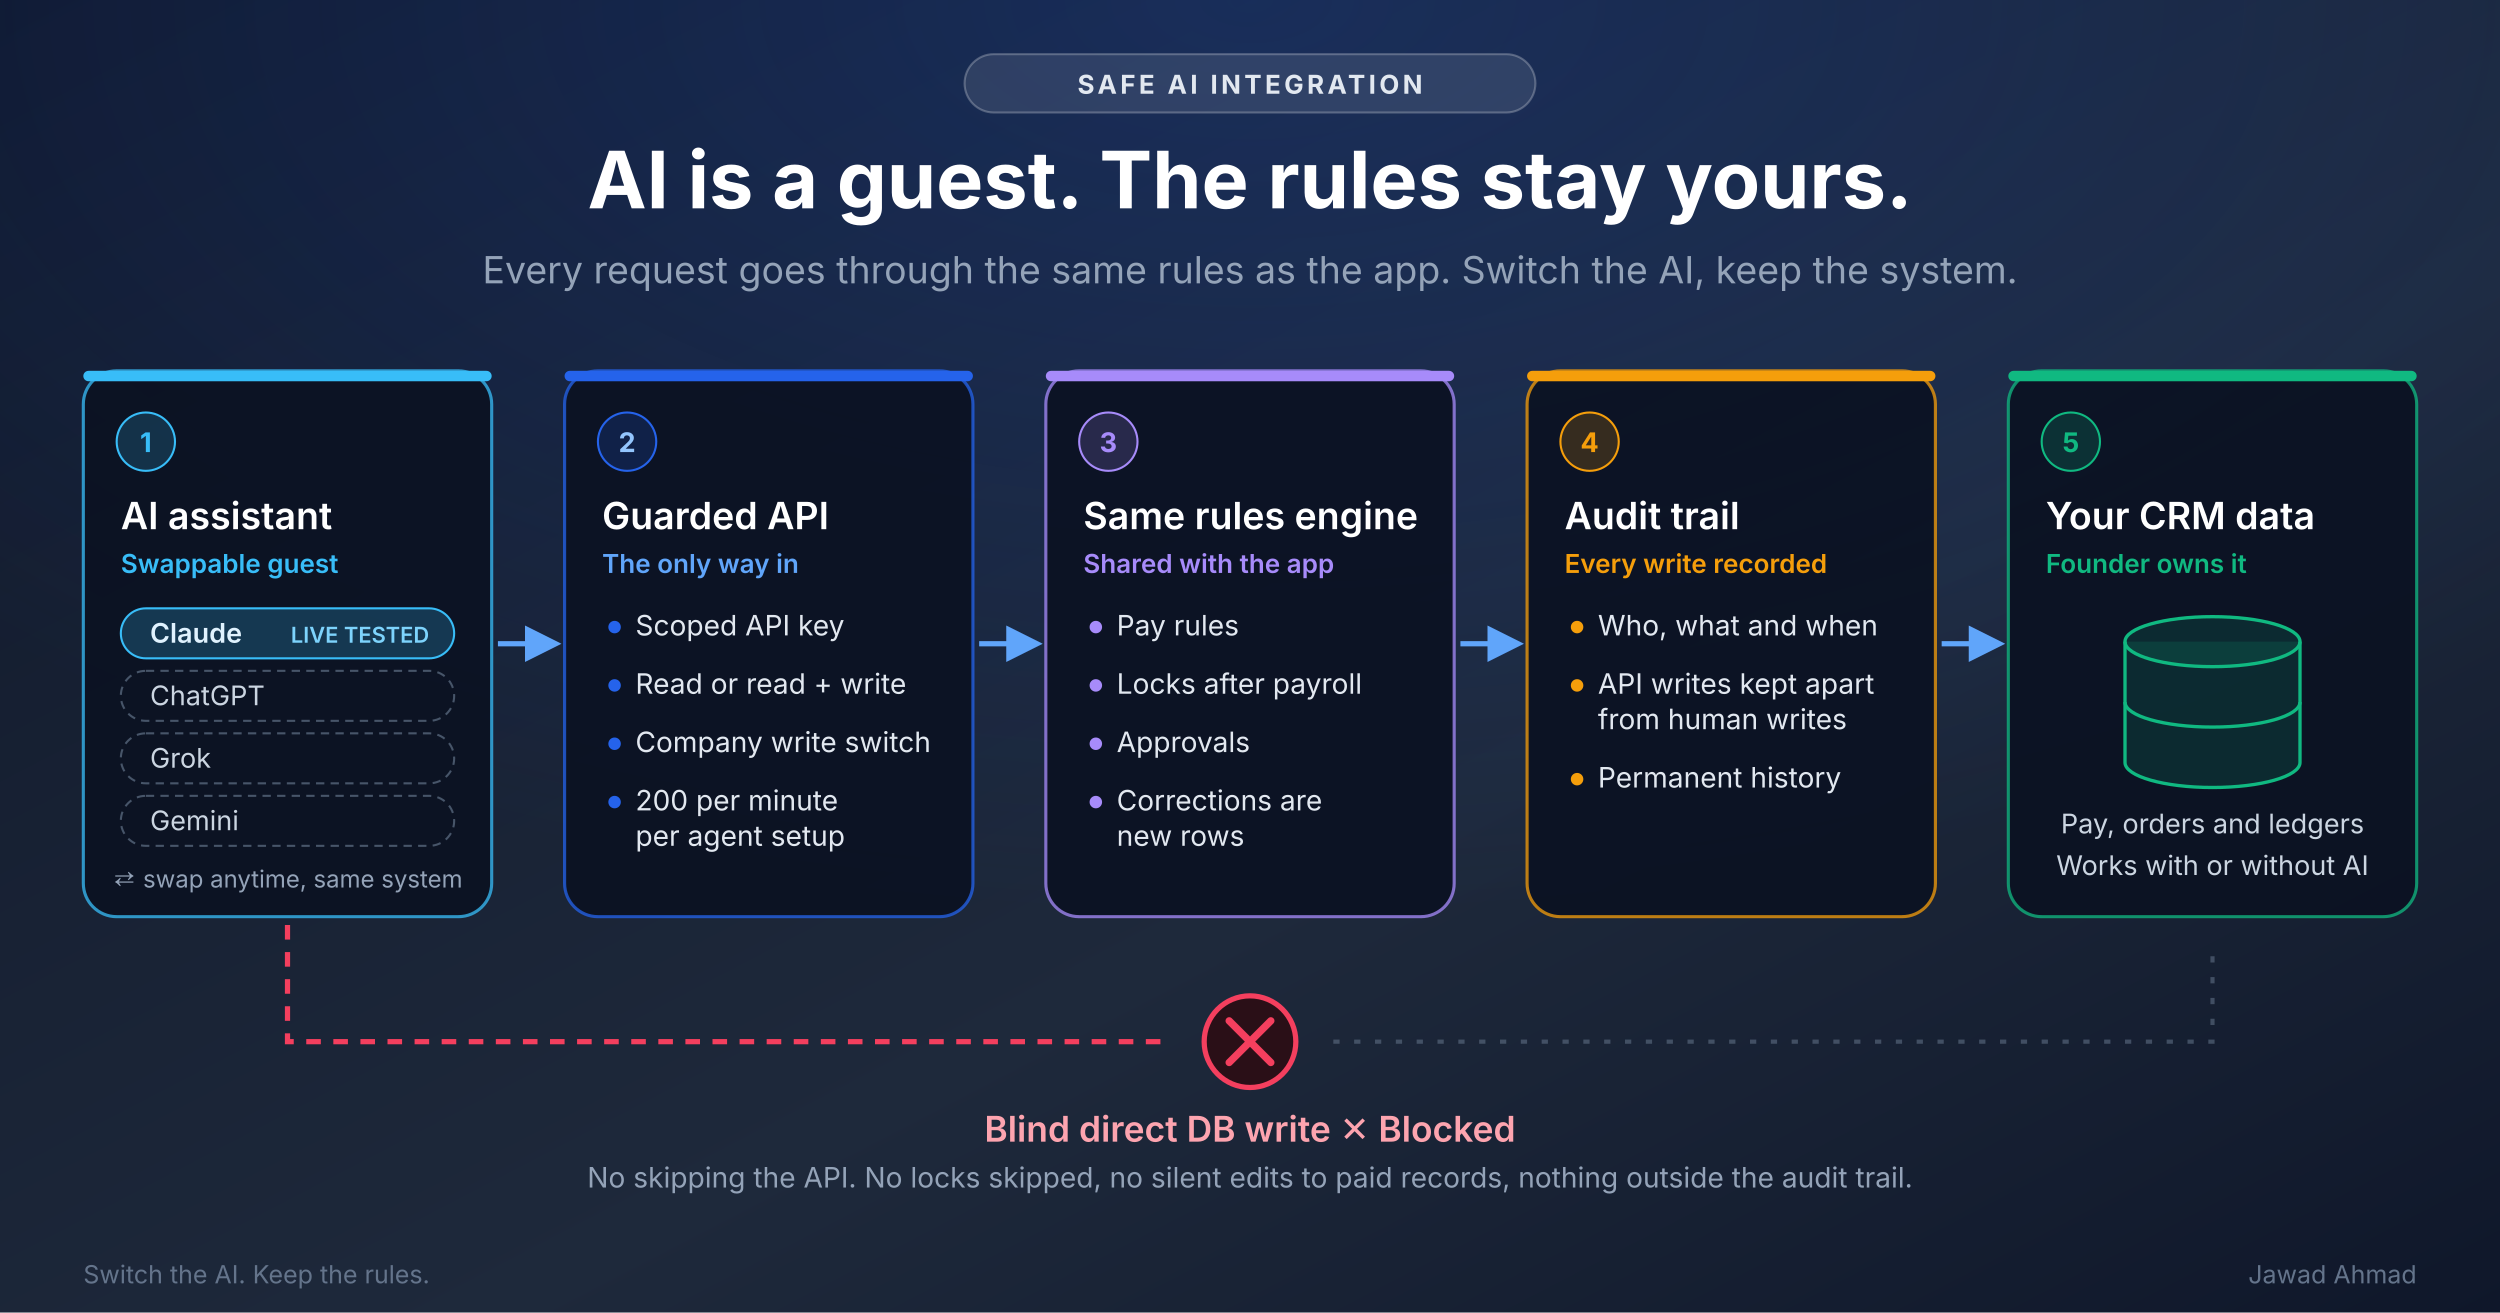
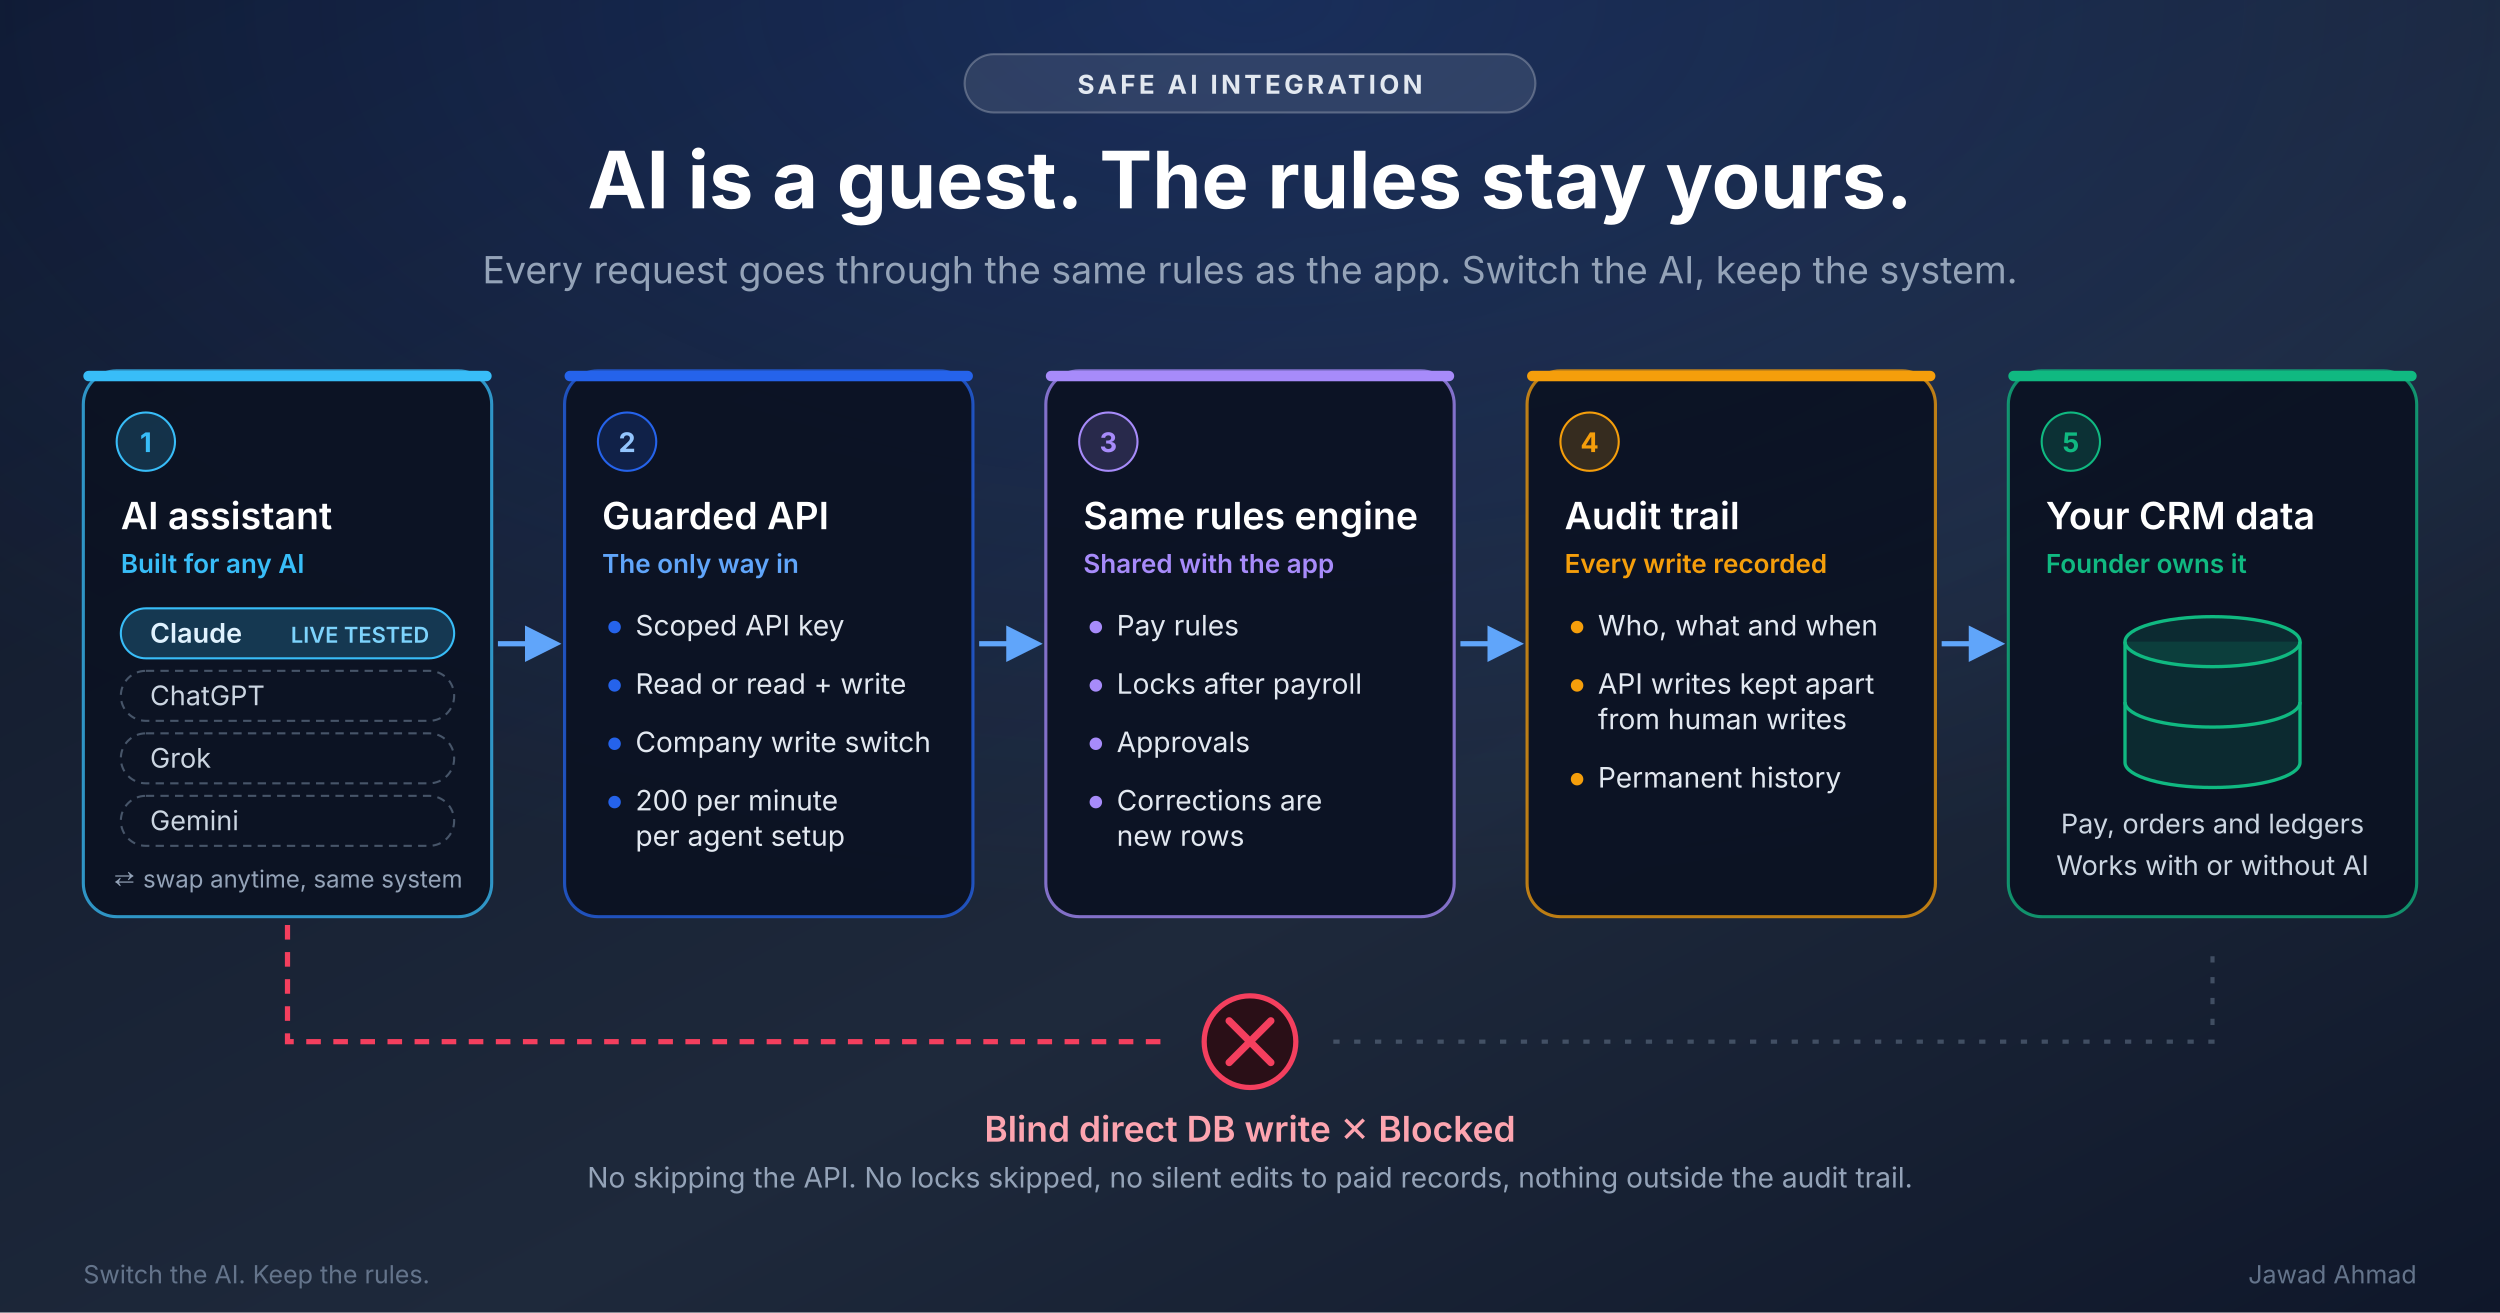
<svg xmlns="http://www.w3.org/2000/svg" viewBox="0 0 1200 630" width="1200" height="630" role="img" aria-labelledby="t d">
  <defs>
    <linearGradient id="bg" x1="0" y1="0" x2="1" y2="1">
      <stop offset="0" stop-color="#0f172a" />
      <stop offset=".6" stop-color="#1e293b" />
      <stop offset="1" stop-color="#0f172a" />
    </linearGradient>
    <radialGradient id="glow" cx=".5" cy="0" r=".7">
      <stop offset="0" stop-color="#2563eb" stop-opacity=".22" />
      <stop offset="1" stop-color="#2563eb" stop-opacity="0" />
    </radialGradient>
    <marker id="ar" viewBox="0 0 10 10" refX="8" refY="5" markerWidth="7" markerHeight="7" orient="auto-start-reverse">
      <path d="M0 0L10 5L0 10z" fill="#60a5fa" />
    </marker>
  </defs>
  <rect width="1200" height="630" fill="url(#bg)" />
  <rect width="1200" height="630" fill="url(#glow)" />
  <g font-family="Inter, 'Segoe UI', Helvetica, Arial, sans-serif">
    <rect x="463" y="26" width="274" height="28" rx="14" fill="#ffffff" fill-opacity=".1" stroke="#ffffff" stroke-opacity=".25" />
    <text x="600" y="45" text-anchor="middle" fill="#e2e8f0" font-size="12.5" font-weight="700" letter-spacing="1.6">SAFE AI INTEGRATION</text>
    <text x="600" y="100" text-anchor="middle" fill="#ffffff" font-family="Poppins, Inter, 'Segoe UI', Helvetica, Arial, sans-serif" font-size="38" font-weight="700">AI is a guest. The rules stay yours.</text>
    <text x="600" y="136" text-anchor="middle" fill="#94a3b8" font-size="18">Every request goes through the same rules as the app. Switch the AI, keep the system.</text>
    <g>
      <rect x="40" y="178" width="196" height="262" rx="16" fill="#0b1222" fill-opacity=".92" stroke="#38bdf8" stroke-opacity=".75" stroke-width="1.5" />
      <rect x="40" y="178" width="196" height="5" rx="2.5" fill="#38bdf8" />
      <circle cx="70" cy="212" r="14" fill="#38bdf8" fill-opacity=".18" stroke="#38bdf8" />
      <text x="70" y="217" text-anchor="middle" fill="#38bdf8" font-size="13" font-weight="700">1</text>
      <text x="58" y="254" fill="#ffffff" font-family="Poppins, Inter, 'Segoe UI', Helvetica, Arial, sans-serif" font-size="18" font-weight="600">AI assistant</text>
-       <text x="58" y="275" fill="#38bdf8" font-size="12.5" font-weight="600">Swappable guest</text>
+       <text x="58" y="275" fill="#38bdf8" font-size="12.5" font-weight="600">Built for any AI</text>
      <rect x="58" y="292" width="160" height="24" rx="12" fill="#38bdf8" fill-opacity=".22" stroke="#38bdf8" />
      <text x="72" y="308.5" fill="#e0f2fe" font-size="13" font-weight="600">Claude</text>
      <text x="206" y="308.5" text-anchor="end" fill="#7dd3fc" font-size="10.5" font-weight="600">LIVE TESTED</text>
      <rect x="58" y="322" width="160" height="24" rx="12" fill="none" stroke="#475569" stroke-dasharray="4 3" />
      <text x="72" y="338.5" fill="#cbd5e1" font-size="13">ChatGPT</text>
      <rect x="58" y="352" width="160" height="24" rx="12" fill="none" stroke="#475569" stroke-dasharray="4 3" />
      <text x="72" y="368.5" fill="#cbd5e1" font-size="13">Grok</text>
      <rect x="58" y="382" width="160" height="24" rx="12" fill="none" stroke="#475569" stroke-dasharray="4 3" />
      <text x="72" y="398.5" fill="#cbd5e1" font-size="13">Gemini</text>
      <text x="138.0" y="426" text-anchor="middle" fill="#94a3b8" font-size="11.5">⇄ swap anytime, same system</text>
    </g>
    <line x1="239" y1="309.0" x2="266" y2="309.0" stroke="#60a5fa" stroke-width="2.5" marker-end="url(#ar)" />
    <g>
      <rect x="271" y="178" width="196" height="262" rx="16" fill="#0b1222" fill-opacity=".92" stroke="#2563eb" stroke-opacity=".75" stroke-width="1.5" />
      <rect x="271" y="178" width="196" height="5" rx="2.5" fill="#2563eb" />
      <circle cx="301" cy="212" r="14" fill="#2563eb" fill-opacity=".18" stroke="#2563eb" />
      <text x="301" y="217" text-anchor="middle" fill="#93c5fd" font-size="13" font-weight="700">2</text>
      <text x="289" y="254" fill="#ffffff" font-family="Poppins, Inter, 'Segoe UI', Helvetica, Arial, sans-serif" font-size="18" font-weight="600">Guarded API</text>
      <text x="289" y="275" fill="#60a5fa" font-size="12.5" font-weight="600">The only way in</text>
      <circle cx="295" cy="301" r="3" fill="#2563eb" />
      <text x="305" y="305" fill="#e2e8f0" font-size="13.5">Scoped API key</text>
      <circle cx="295" cy="329" r="3" fill="#2563eb" />
      <text x="305" y="333" fill="#e2e8f0" font-size="13.5">Read or read + write</text>
      <circle cx="295" cy="357" r="3" fill="#2563eb" />
      <text x="305" y="361" fill="#e2e8f0" font-size="13.5">Company write switch</text>
      <circle cx="295" cy="385" r="3" fill="#2563eb" />
      <text x="305" y="389" fill="#e2e8f0" font-size="13.5">200 per minute</text>
      <text x="305" y="406" fill="#e2e8f0" font-size="13.5">per agent setup</text>
    </g>
    <line x1="470" y1="309.0" x2="497" y2="309.0" stroke="#60a5fa" stroke-width="2.5" marker-end="url(#ar)" />
    <g>
      <rect x="502" y="178" width="196" height="262" rx="16" fill="#0b1222" fill-opacity=".92" stroke="#a78bfa" stroke-opacity=".75" stroke-width="1.5" />
      <rect x="502" y="178" width="196" height="5" rx="2.5" fill="#a78bfa" />
      <circle cx="532" cy="212" r="14" fill="#a78bfa" fill-opacity=".18" stroke="#a78bfa" />
      <text x="532" y="217" text-anchor="middle" fill="#a78bfa" font-size="13" font-weight="700">3</text>
      <text x="520" y="254" fill="#ffffff" font-family="Poppins, Inter, 'Segoe UI', Helvetica, Arial, sans-serif" font-size="18" font-weight="600">Same rules engine</text>
      <text x="520" y="275" fill="#a78bfa" font-size="12.5" font-weight="600">Shared with the app</text>
      <circle cx="526" cy="301" r="3" fill="#a78bfa" />
      <text x="536" y="305" fill="#e2e8f0" font-size="13.5">Pay rules</text>
      <circle cx="526" cy="329" r="3" fill="#a78bfa" />
      <text x="536" y="333" fill="#e2e8f0" font-size="13.5">Locks after payroll</text>
      <circle cx="526" cy="357" r="3" fill="#a78bfa" />
      <text x="536" y="361" fill="#e2e8f0" font-size="13.5">Approvals</text>
      <circle cx="526" cy="385" r="3" fill="#a78bfa" />
      <text x="536" y="389" fill="#e2e8f0" font-size="13.5">Corrections are</text>
      <text x="536" y="406" fill="#e2e8f0" font-size="13.5">new rows</text>
    </g>
    <line x1="701" y1="309.0" x2="728" y2="309.0" stroke="#60a5fa" stroke-width="2.5" marker-end="url(#ar)" />
    <g>
      <rect x="733" y="178" width="196" height="262" rx="16" fill="#0b1222" fill-opacity=".92" stroke="#f59e0b" stroke-opacity=".75" stroke-width="1.5" />
      <rect x="733" y="178" width="196" height="5" rx="2.5" fill="#f59e0b" />
      <circle cx="763" cy="212" r="14" fill="#f59e0b" fill-opacity=".18" stroke="#f59e0b" />
      <text x="763" y="217" text-anchor="middle" fill="#f59e0b" font-size="13" font-weight="700">4</text>
      <text x="751" y="254" fill="#ffffff" font-family="Poppins, Inter, 'Segoe UI', Helvetica, Arial, sans-serif" font-size="18" font-weight="600">Audit trail</text>
      <text x="751" y="275" fill="#f59e0b" font-size="12.5" font-weight="600">Every write recorded</text>
      <circle cx="757" cy="301" r="3" fill="#f59e0b" />
      <text x="767" y="305" fill="#e2e8f0" font-size="13.5">Who, what and when</text>
      <circle cx="757" cy="329" r="3" fill="#f59e0b" />
      <text x="767" y="333" fill="#e2e8f0" font-size="13.5">API writes kept apart</text>
      <text x="767" y="350" fill="#e2e8f0" font-size="13.5">from human writes</text>
      <circle cx="757" cy="374" r="3" fill="#f59e0b" />
      <text x="767" y="378" fill="#e2e8f0" font-size="13.5">Permanent history</text>
    </g>
    <line x1="932" y1="309.0" x2="959" y2="309.0" stroke="#60a5fa" stroke-width="2.5" marker-end="url(#ar)" />
    <g>
      <rect x="964" y="178" width="196" height="262" rx="16" fill="#0b1222" fill-opacity=".92" stroke="#10b981" stroke-opacity=".75" stroke-width="1.5" />
      <rect x="964" y="178" width="196" height="5" rx="2.5" fill="#10b981" />
      <circle cx="994" cy="212" r="14" fill="#10b981" fill-opacity=".18" stroke="#10b981" />
      <text x="994" y="217" text-anchor="middle" fill="#10b981" font-size="13" font-weight="700">5</text>
      <text x="982" y="254" fill="#ffffff" font-family="Poppins, Inter, 'Segoe UI', Helvetica, Arial, sans-serif" font-size="18" font-weight="600">Your CRM data</text>
      <text x="982" y="275" fill="#10b981" font-size="12.5" font-weight="600">Founder owns it</text>
      <g stroke="#10b981" stroke-width="1.6" fill="#10b981" fill-opacity=".14">
        <path d="M1020.0 308 v58 a42 12 0 0 0 84 0 v-58" />
        <ellipse cx="1062.0" cy="308" rx="42" ry="12" />
        <path d="M1020.0 337 a42 12 0 0 0 84 0" fill="none" />
      </g>
      <text x="1062.0" y="400" text-anchor="middle" fill="#cbd5e1" font-size="13">Pay, orders and ledgers</text>
      <text x="1062.0" y="420" text-anchor="middle" fill="#cbd5e1" font-size="13">Works with or without AI</text>
    </g>
    <path d="M138.0 444 V500 H560" fill="none" stroke="#f43f5e" stroke-width="2.5" stroke-dasharray="7 6" />
    <path d="M640 500 H1062.0 V452" fill="none" stroke="#64748b" stroke-opacity=".55" stroke-width="2" stroke-dasharray="3 7" />
    <circle cx="600" cy="500" r="22" fill="#2a0f17" stroke="#f43f5e" stroke-width="2.5" />
    <path d="M590 490 L610 510 M610 490 L590 510" stroke="#f43f5e" stroke-width="3.5" stroke-linecap="round" />
    <text x="600" y="548" text-anchor="middle" fill="#fda4af" font-family="Poppins, Inter, 'Segoe UI', Helvetica, Arial, sans-serif" font-size="17" font-weight="600">Blind direct DB write ✕  Blocked</text>
    <text x="600" y="570" text-anchor="middle" fill="#94a3b8" font-size="13.5">No skipping the API. No locks skipped, no silent edits to paid records, nothing outside the audit trail.</text>
    <text x="40" y="616" fill="#64748b" font-size="12">Switch the AI. Keep the rules.</text>
    <text x="1160" y="616" text-anchor="end" fill="#64748b" font-size="12">Jawad Ahmad</text>
  </g>
</svg>
